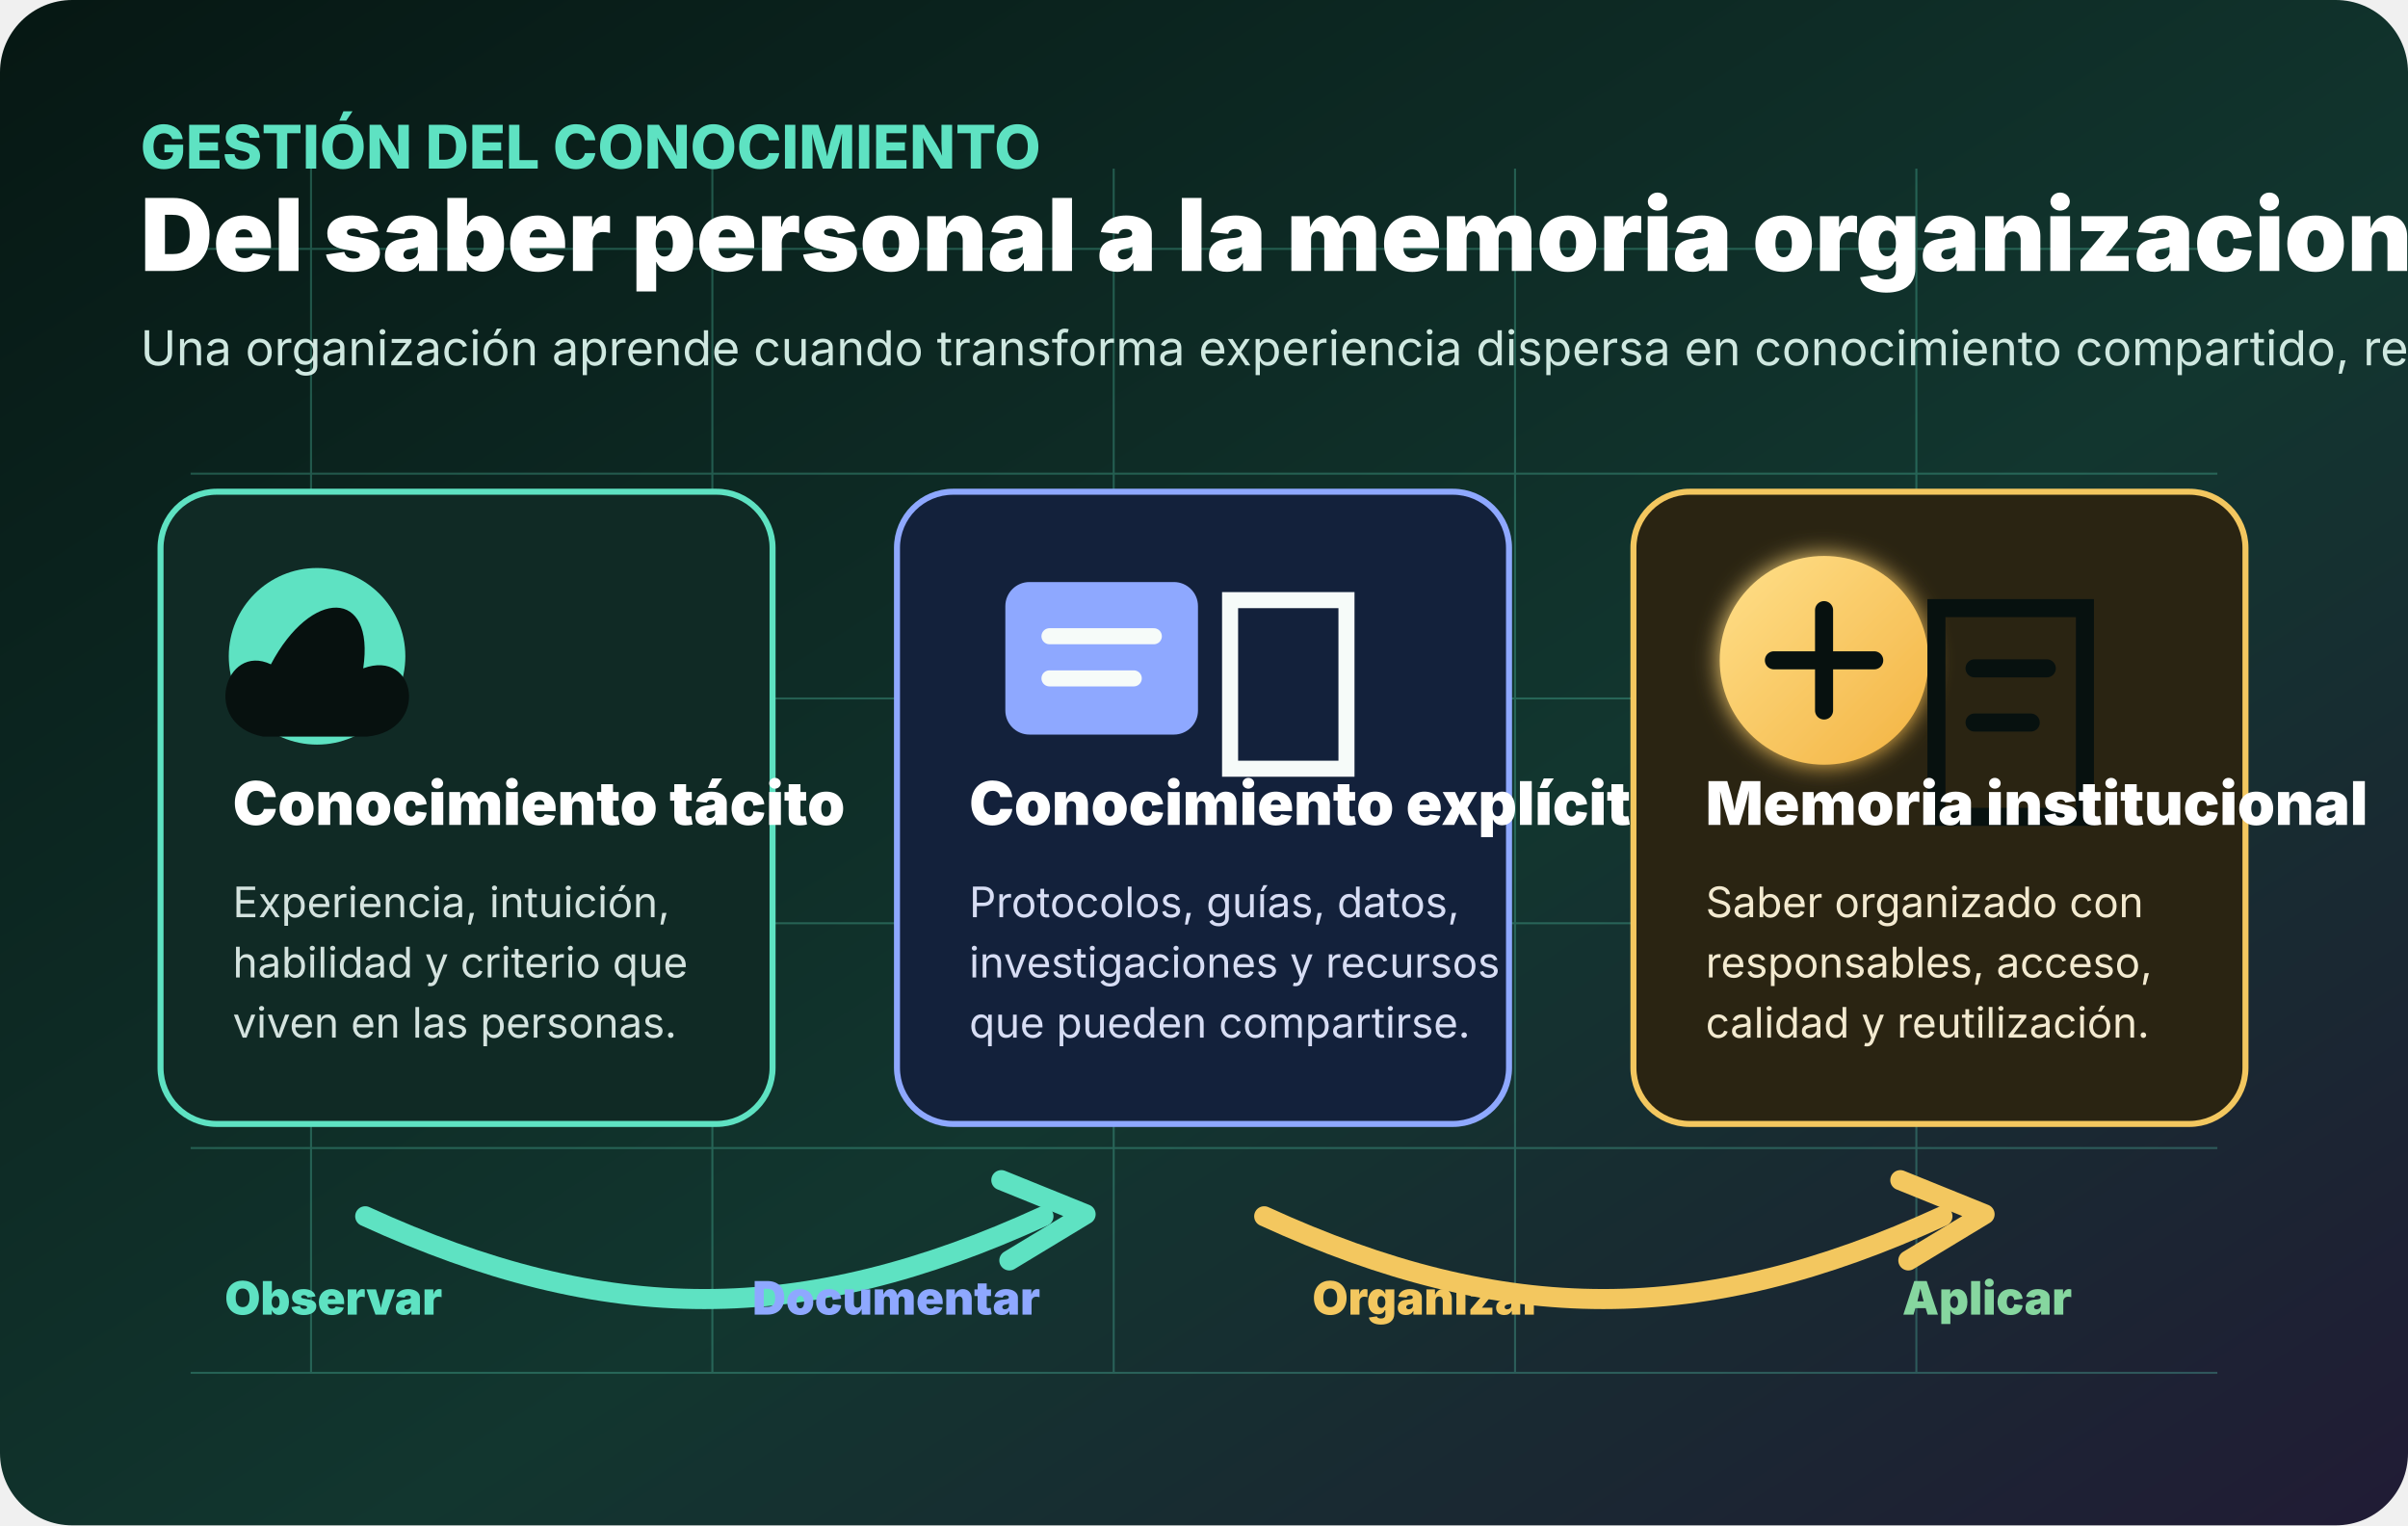
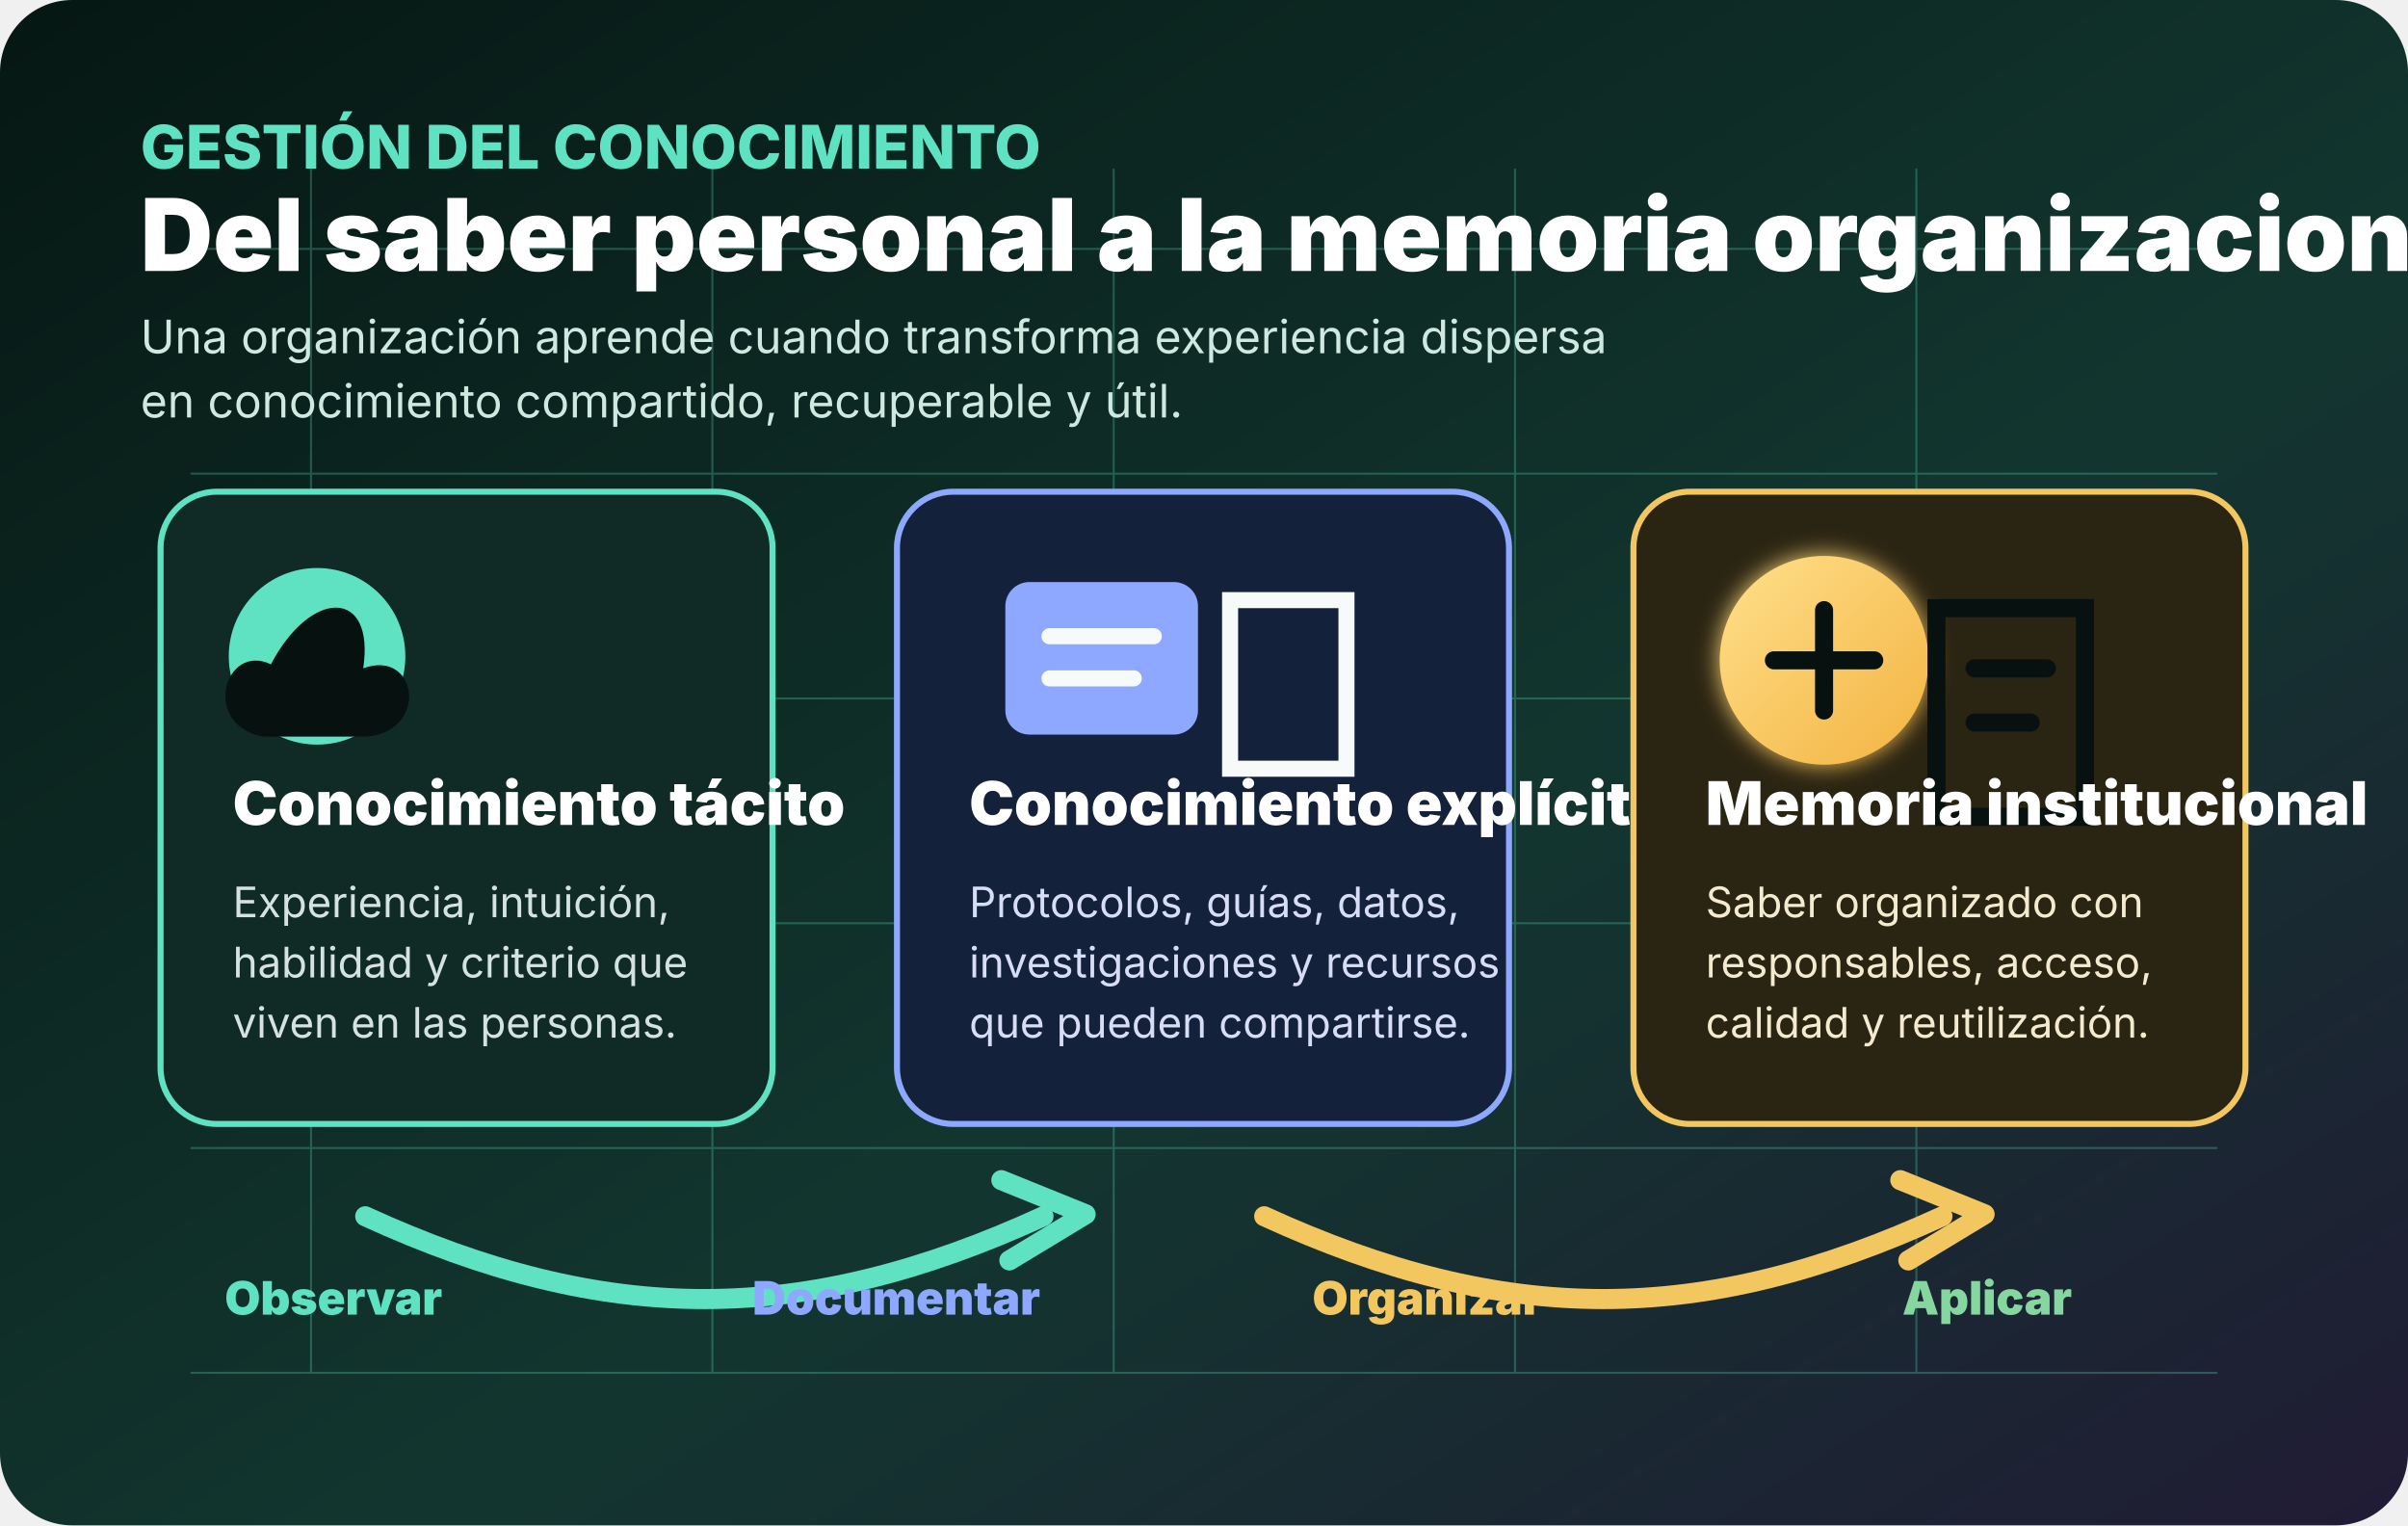
<svg xmlns="http://www.w3.org/2000/svg" viewBox="0 0 1200 760" role="img" aria-labelledby="title desc">
  <defs>
    <linearGradient id="bg" x1="0" y1="0" x2="1" y2="1">
      <stop offset="0" stop-color="#061713" />
      <stop offset=".58" stop-color="#12362f" />
      <stop offset="1" stop-color="#211b35" />
    </linearGradient>
    <linearGradient id="gold" x1="0" y1="0" x2="1" y2="1">
      <stop offset="0" stop-color="#ffe08a" />
      <stop offset="1" stop-color="#f3b342" />
    </linearGradient>
    <filter id="glow" x="-20%" y="-20%" width="140%" height="140%">
      <feGaussianBlur stdDeviation="6" result="blur" />
      <feMerge>
        <feMergeNode in="blur" />
        <feMergeNode in="SourceGraphic" />
      </feMerge>
    </filter>
  </defs>
  <rect width="1200" height="760" rx="36" fill="url(#bg)" />
  <g opacity=".28" fill="none" stroke="#5ee2c2" stroke-width="1">
    <path d="M95 124h1010M95 236h1010M95 348h1010M95 460h1010M95 572h1010M95 684h1010" />
    <path d="M155 84v600M355 84v600M555 84v600M755 84v600M955 84v600" />
  </g>
  <text x="70" y="84" fill="#5ee2c2" font-family="Inter,Segoe UI,sans-serif" font-size="30" font-weight="800">GESTIÓN DEL CONOCIMIENTO</text>
  <text x="70" y="135" fill="#ffffff" font-family="Inter,Segoe UI,sans-serif" font-size="50" font-weight="900">Del saber personal a la memoria organizacional</text>
-   <text x="70" y="182" fill="#cfe8e0" font-family="Inter,Segoe UI,sans-serif" font-size="24">Una organización aprende cuando transforma experiencia dispersa en conocimiento compartido, recuperable y útil.</text>
+   <text x="70" y="176" fill="#cfe8e0" font-family="Inter,Segoe UI,sans-serif" font-size="23">Una organización aprende cuando transforma experiencia dispersa</text>
+   <text x="70" y="208" fill="#cfe8e0" font-family="Inter,Segoe UI,sans-serif" font-size="23">en conocimiento compartido, recuperable y útil.</text>
  <g transform="translate(80 245)">
    <rect width="305" height="315" rx="28" fill="#102a25" stroke="#5ee2c2" stroke-width="3" />
    <circle cx="78" cy="82" r="44" fill="#5ee2c2" />
    <path d="M55 86c20-38 52-38 46 2 27-10 33 31 2 34H51c-31-6-19-47 4-36Z" fill="#07110f" />
    <text x="36" y="166" fill="#fff" font-family="Inter,Segoe UI,sans-serif" font-size="30" font-weight="900">Conocimiento tácito</text>
    <text x="36" y="212" fill="#d4e3df" font-family="Inter,Segoe UI,sans-serif" font-size="21">Experiencia, intuición,</text>
    <text x="36" y="242" fill="#d4e3df" font-family="Inter,Segoe UI,sans-serif" font-size="21">habilidad y criterio que</text>
    <text x="36" y="272" fill="#d4e3df" font-family="Inter,Segoe UI,sans-serif" font-size="21">viven en las personas.</text>
  </g>
  <g transform="translate(447 245)">
    <rect width="305" height="315" rx="28" fill="#13213b" stroke="#8ea8ff" stroke-width="3" />
    <rect x="54" y="45" width="96" height="76" rx="12" fill="#8ea8ff" />
    <path d="M76 72h52M76 93h42M166 54h58v84h-58z" stroke="#f6fbf9" stroke-width="8" fill="none" stroke-linecap="round" />
    <text x="36" y="166" fill="#fff" font-family="Inter,Segoe UI,sans-serif" font-size="30" font-weight="900">Conocimiento explícito</text>
    <text x="36" y="212" fill="#d7ddf4" font-family="Inter,Segoe UI,sans-serif" font-size="21">Protocolos, guías, datos,</text>
    <text x="36" y="242" fill="#d7ddf4" font-family="Inter,Segoe UI,sans-serif" font-size="21">investigaciones y recursos</text>
    <text x="36" y="272" fill="#d7ddf4" font-family="Inter,Segoe UI,sans-serif" font-size="21">que pueden compartirse.</text>
  </g>
  <g transform="translate(814 245)">
    <rect width="305" height="315" rx="28" fill="#2a2412" stroke="#f3c75f" stroke-width="3" />
    <circle cx="95" cy="84" r="52" fill="url(#gold)" filter="url(#glow)" />
    <path d="M70 84h50M95 59v50M151 58h74v104H151zM170 88h36M170 115h28" stroke="#07110f" stroke-width="9" fill="none" stroke-linecap="round" />
    <text x="36" y="166" fill="#fff" font-family="Inter,Segoe UI,sans-serif" font-size="30" font-weight="900">Memoria institucional</text>
    <text x="36" y="212" fill="#f3ead0" font-family="Inter,Segoe UI,sans-serif" font-size="21">Saber organizado con</text>
    <text x="36" y="242" fill="#f3ead0" font-family="Inter,Segoe UI,sans-serif" font-size="21">responsables, acceso,</text>
    <text x="36" y="272" fill="#f3ead0" font-family="Inter,Segoe UI,sans-serif" font-size="21">calidad y reutilización.</text>
  </g>
  <g transform="translate(182 606)" fill="none" stroke-linecap="round" stroke-linejoin="round">
    <path d="M0 0C120 55 218 55 338 0" stroke="#5ee2c2" stroke-width="10" />
    <path d="M317-18l42 17-38 23" stroke="#5ee2c2" stroke-width="10" />
    <path d="M448 0C568 55 666 55 786 0" stroke="#f3c75f" stroke-width="10" />
    <path d="M765-18l42 17-38 23" stroke="#f3c75f" stroke-width="10" />
  </g>
  <g font-family="Inter,Segoe UI,sans-serif" font-size="23" font-weight="850">
    <text x="112" y="655" fill="#5ee2c2">Observar</text>
    <text x="375" y="655" fill="#8ea8ff">Documentar</text>
    <text x="654" y="655" fill="#f3c75f">Organizar</text>
    <text x="948" y="655" fill="#86d69f">Aplicar</text>
  </g>
</svg>
